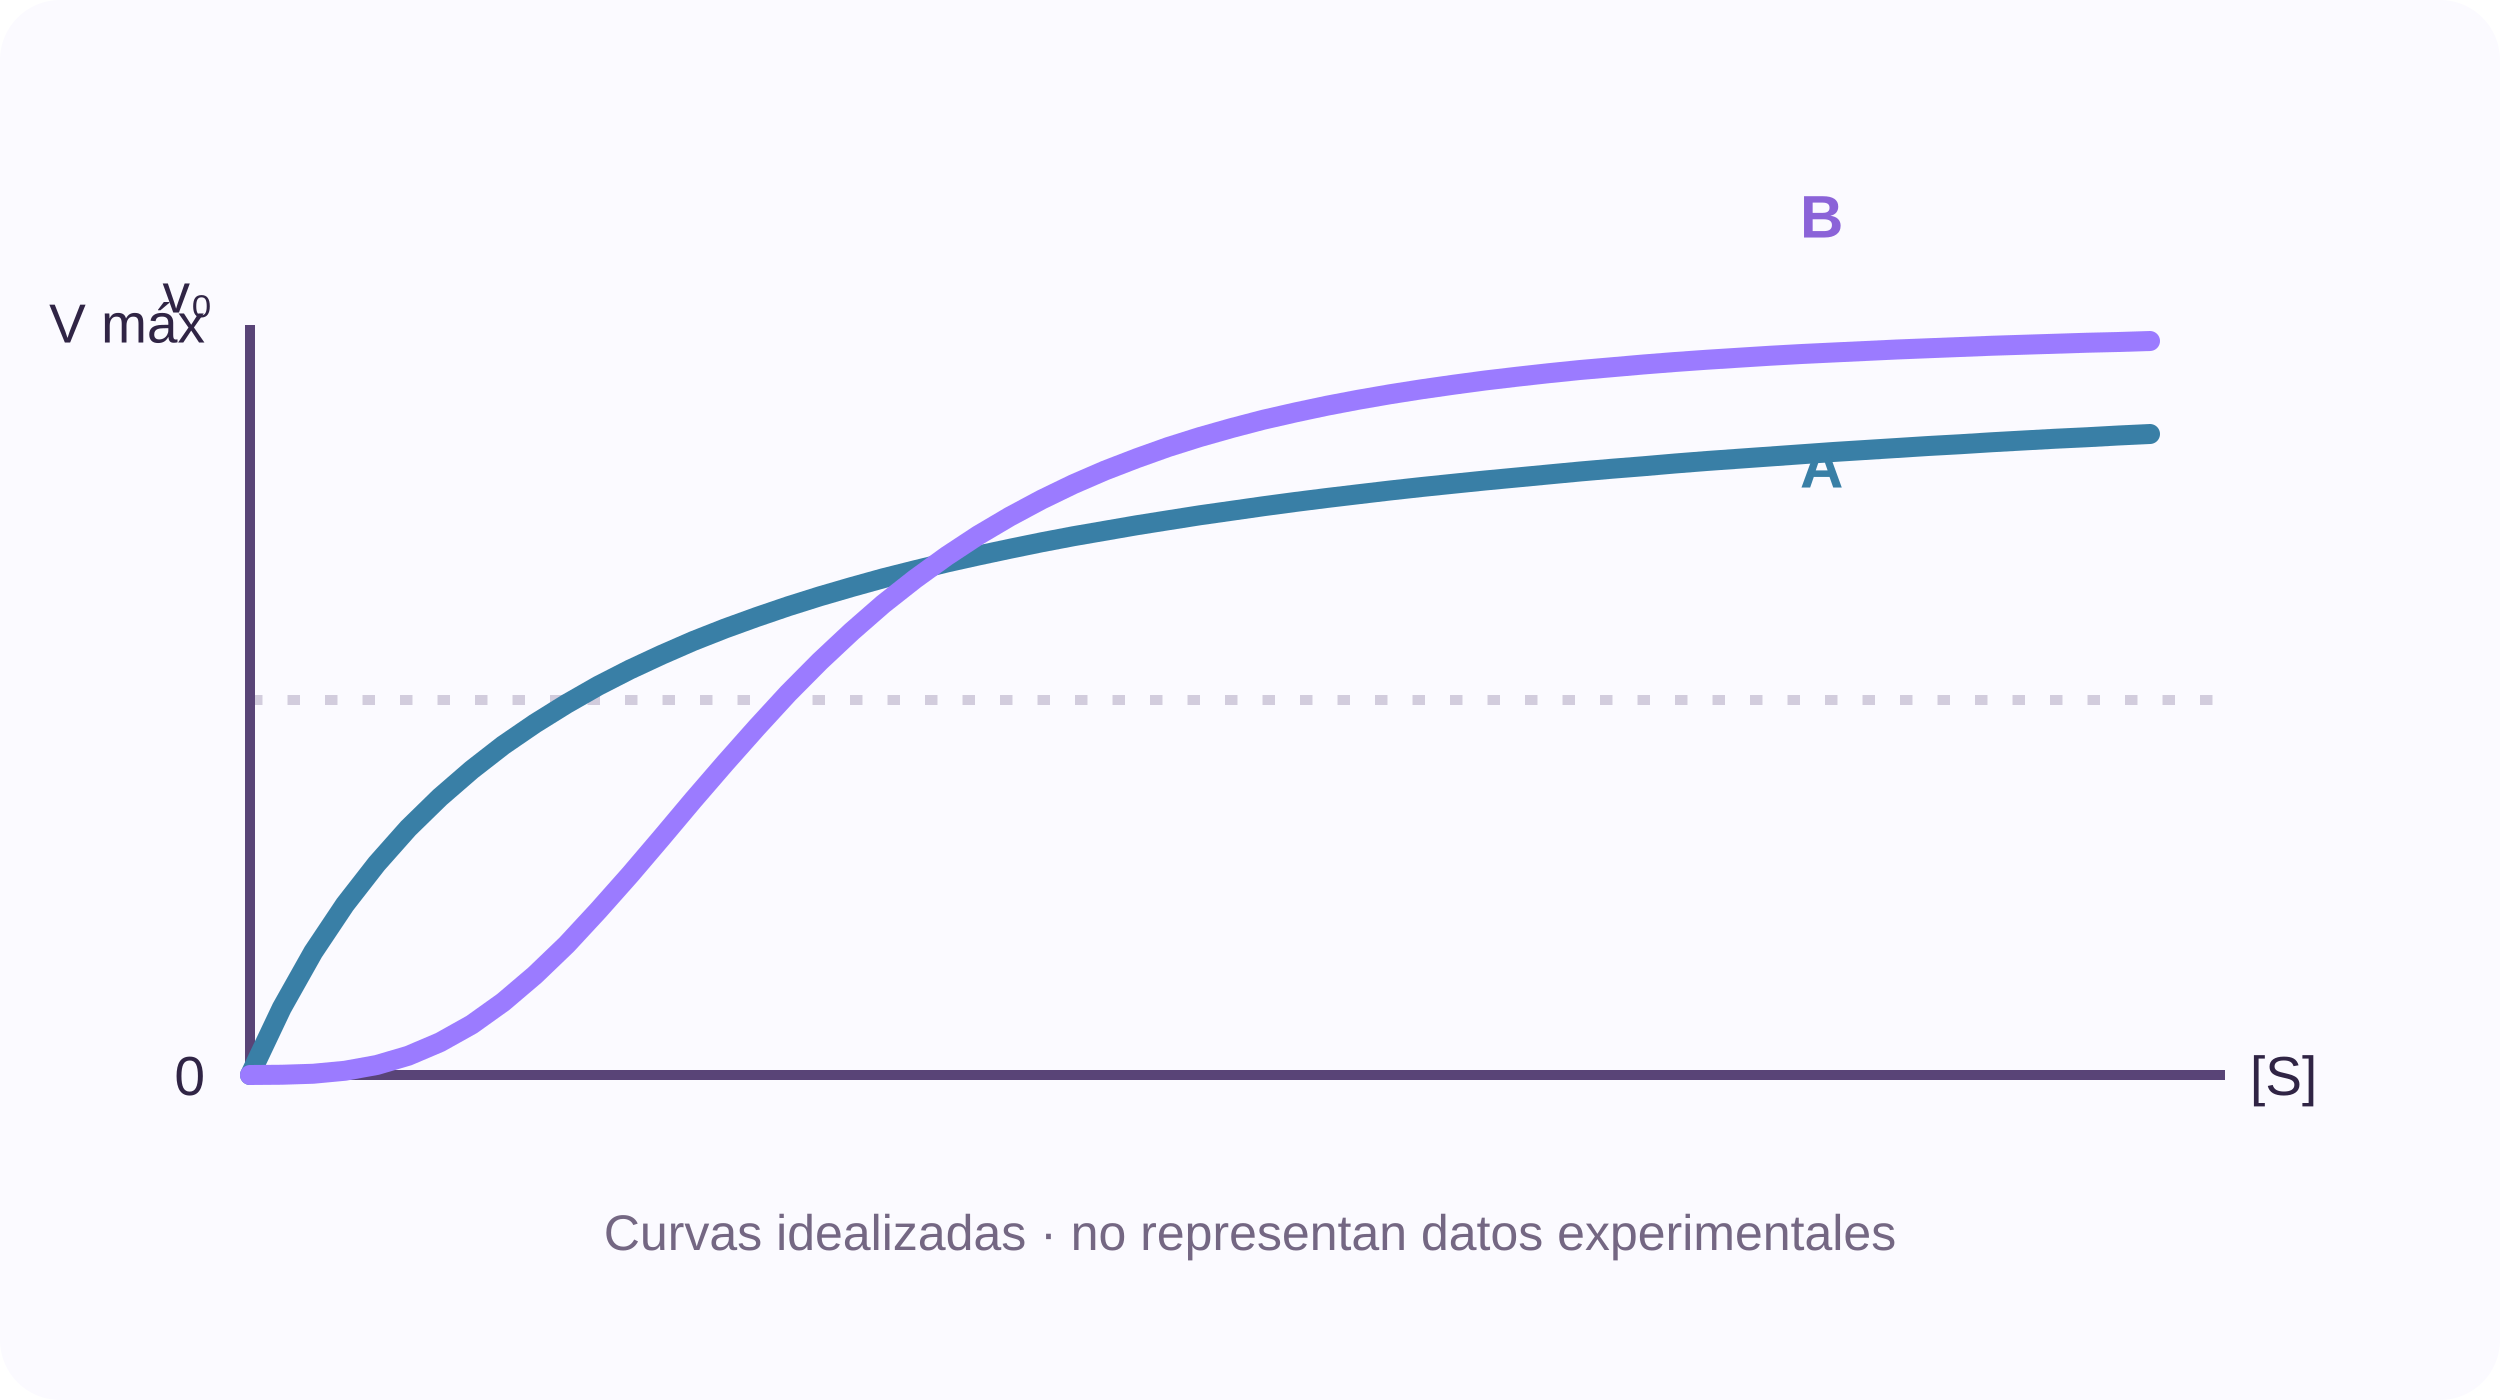
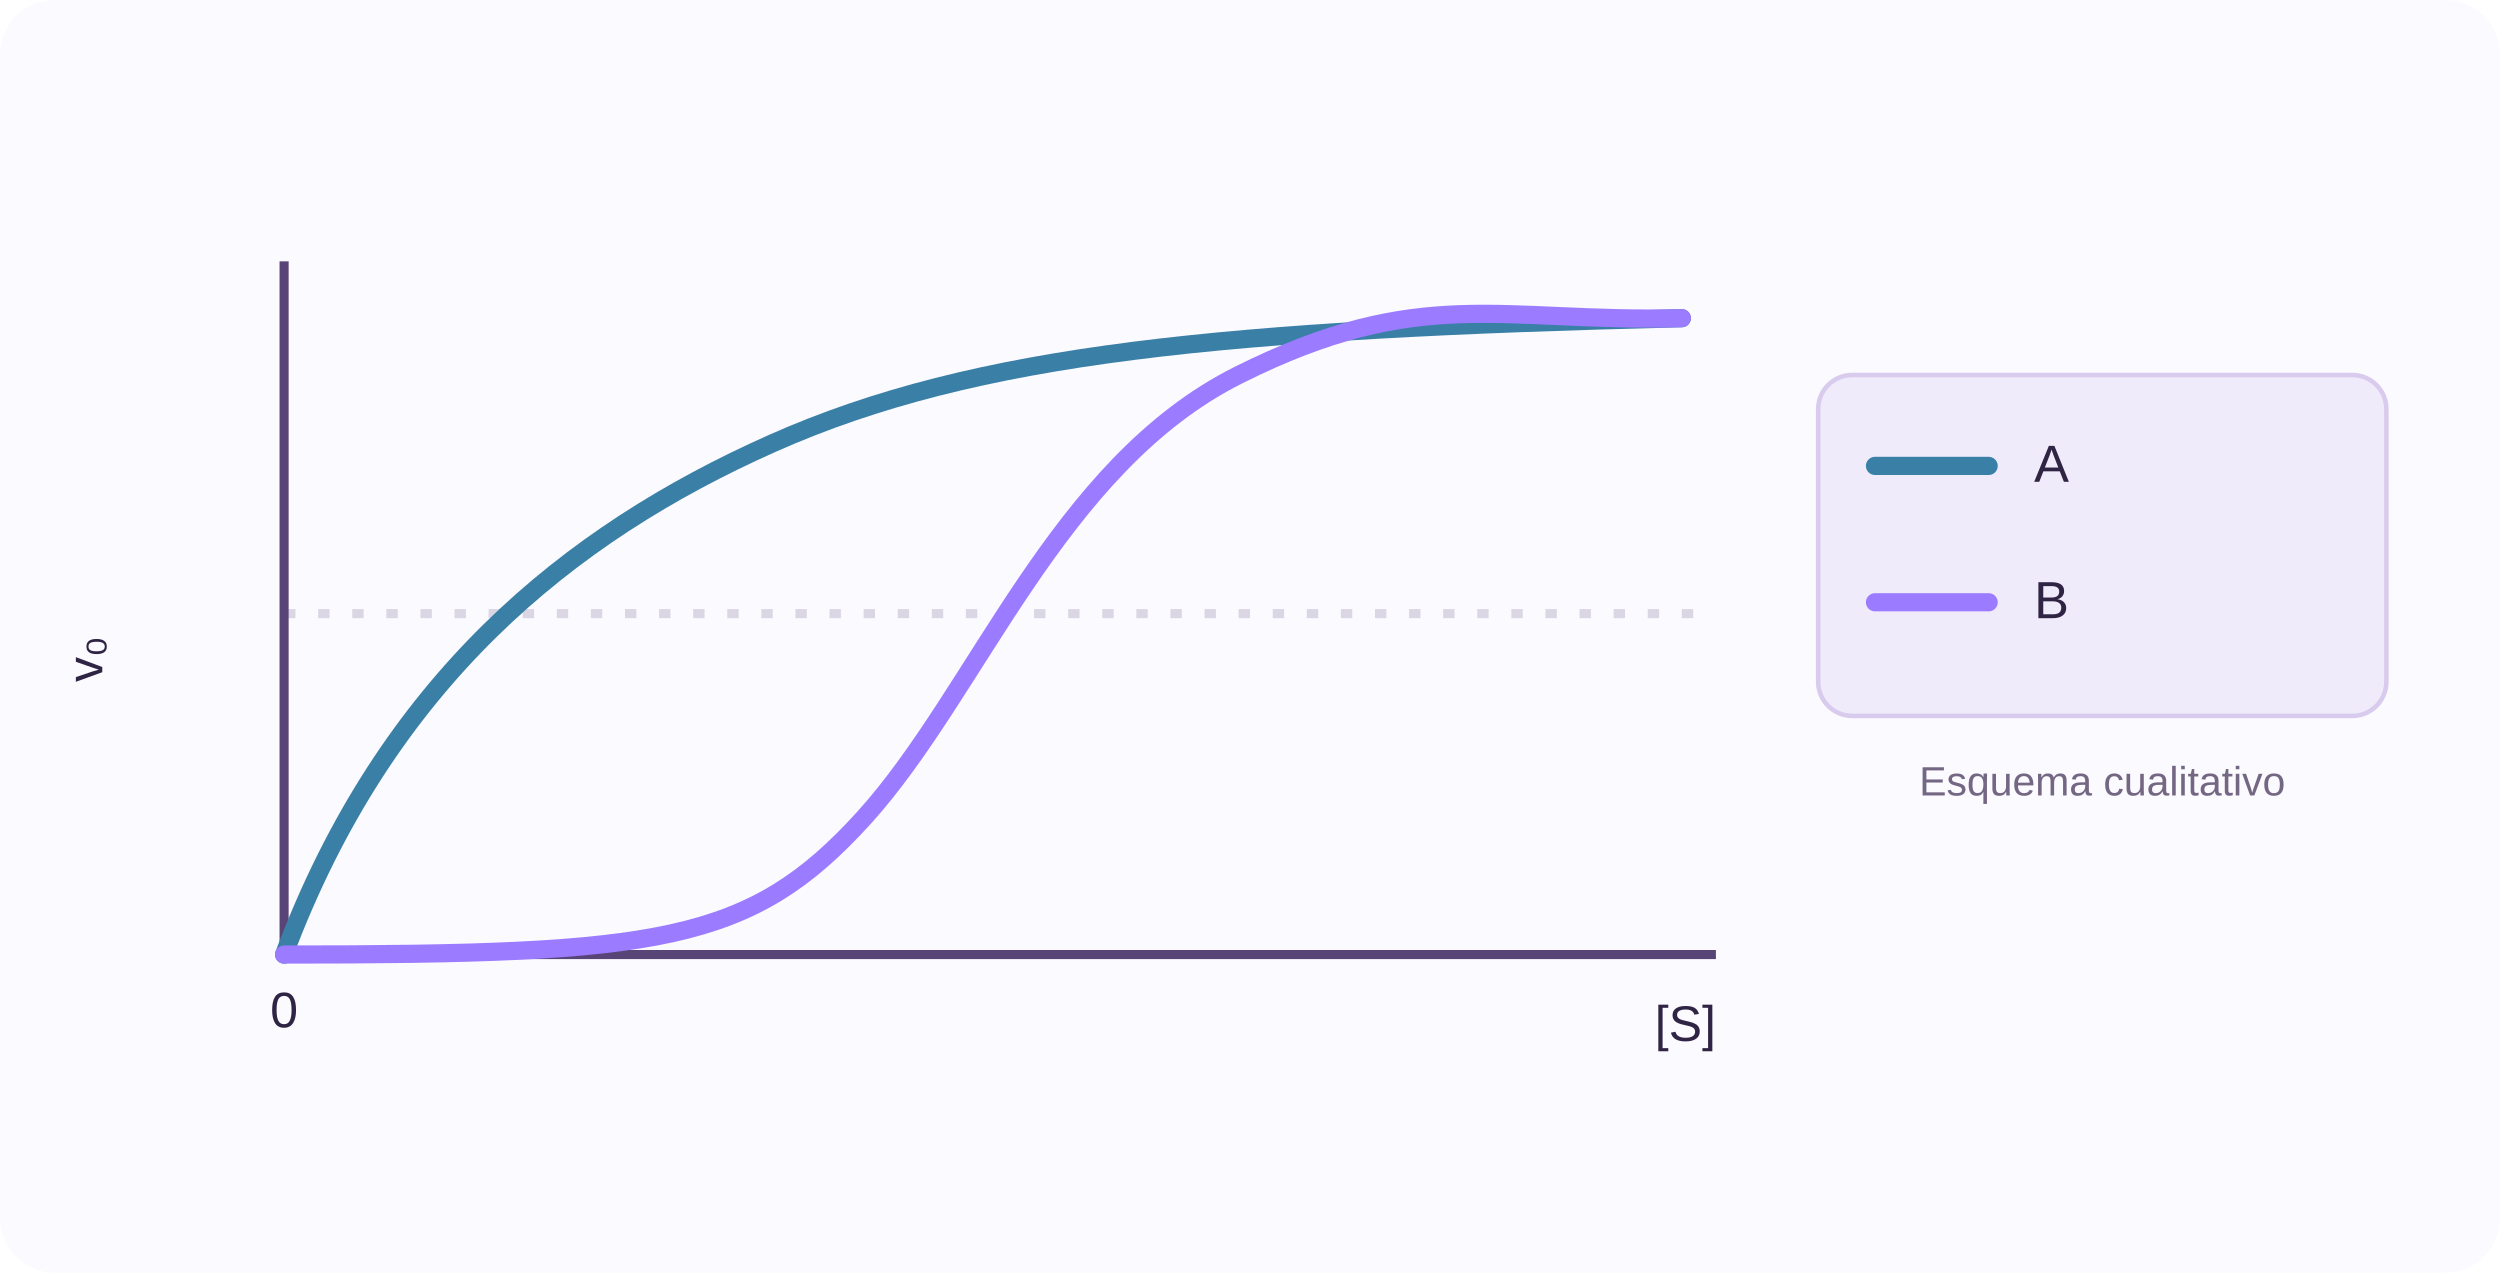
- <svg xmlns="http://www.w3.org/2000/svg" viewBox="0 0 1000 560" role="img" aria-labelledby="t d">
-   <rect width="1000" height="560" rx="24" fill="#fbfaff" />
+ <svg xmlns="http://www.w3.org/2000/svg" viewBox="0 0 1100 560" role="img" aria-labelledby="t d">
+   <rect width="1100" height="560" rx="24" fill="#fbfaff" />
  <g stroke="#594477" stroke-width="4" fill="none">
-     <path d="M100 130V430H890" />
-     <path d="M100 280H890" stroke-dasharray="5 10" opacity=".25" />
+     <path d="M125 115V420H755" />
+     <path d="M125 270H755" stroke-dasharray="5 10" opacity=".2" />
  </g>
  <g font-family="Arial" fill="#302445" font-size="22">
-     <text x="900" y="438">[S]</text>
-     <text x="65" y="125">v₀</text>
-     <text x="82" y="438" text-anchor="end">0</text>
-     <text x="82" y="137" text-anchor="end">V máx</text>
+     <text transform="translate(45 290) rotate(-90)" text-anchor="middle">v₀</text>
+     <text x="755" y="458" text-anchor="end">[S]</text>
+     <text x="125" y="452" text-anchor="middle">0</text>
  </g>
-   <path d="M100.0 430.0 L112.7 403.2 L125.3 380.8 L138.0 361.8 L150.7 345.5 L163.3 331.3 L176.0 318.9 L188.7 307.9 L201.3 298.1 L214.0 289.4 L226.7 281.5 L239.3 274.3 L252.0 267.8 L264.7 261.9 L277.3 256.4 L290.0 251.4 L302.7 246.8 L315.3 242.5 L328.0 238.5 L340.7 234.8 L353.3 231.3 L366.0 228.1 L378.7 225.0 L391.3 222.2 L404.0 219.5 L416.7 216.9 L429.3 214.5 L442.0 212.3 L454.7 210.1 L467.3 208.1 L480.0 206.1 L492.7 204.3 L505.3 202.5 L518.0 200.8 L530.7 199.2 L543.3 197.7 L556.0 196.2 L568.7 194.8 L581.3 193.5 L594.0 192.2 L606.7 191.0 L619.3 189.8 L632.0 188.6 L644.7 187.5 L657.3 186.5 L670.0 185.4 L682.7 184.4 L695.3 183.5 L708.0 182.6 L720.7 181.7 L733.3 180.8 L746.0 180.0 L758.7 179.2 L771.3 178.4 L784.0 177.7 L796.7 176.9 L809.3 176.2 L822.0 175.5 L834.7 174.9 L847.3 174.2 L860.0 173.6" stroke="#397fa6" stroke-width="8" fill="none" stroke-linecap="round" />
-   <path d="M100.0 430.0 L112.7 429.9 L125.3 429.5 L138.0 428.3 L150.7 426.0 L163.3 422.3 L176.0 416.9 L188.7 409.8 L201.3 400.8 L214.0 390.0 L226.7 377.8 L239.3 364.2 L252.0 349.9 L264.7 335.0 L277.3 320.0 L290.0 305.3 L302.7 291.0 L315.3 277.3 L328.0 264.5 L340.7 252.6 L353.3 241.6 L366.0 231.6 L378.7 222.4 L391.3 214.1 L404.0 206.6 L416.7 199.8 L429.3 193.7 L442.0 188.2 L454.7 183.3 L467.3 178.8 L480.0 174.8 L492.7 171.2 L505.3 167.9 L518.0 165.0 L530.7 162.3 L543.3 159.9 L556.0 157.7 L568.7 155.7 L581.3 153.9 L594.0 152.2 L606.7 150.7 L619.3 149.3 L632.0 148.0 L644.7 146.9 L657.3 145.8 L670.0 144.8 L682.7 143.9 L695.3 143.1 L708.0 142.3 L720.7 141.6 L733.3 141.0 L746.0 140.4 L758.7 139.8 L771.3 139.3 L784.0 138.8 L796.7 138.3 L809.3 137.9 L822.0 137.5 L834.7 137.1 L847.3 136.8 L860.0 136.4" stroke="#9b7bff" stroke-width="8" fill="none" stroke-linecap="round" />
-   <g font-family="Arial" font-size="24" font-weight="700">
-     <text x="720" y="195" fill="#397fa6">A</text>
-     <text x="720" y="95" fill="#8b63d8">B</text>
-   </g>
-   <g font-family="Arial" font-size="20" fill="#746783">
-     <text x="500" y="500" text-anchor="middle">Curvas idealizadas · no representan datos experimentales</text>
-   </g>
+   <path d="M125 420 C170 300 250 235 340 195 S540 145 740 140" stroke="#397fa6" stroke-width="8" fill="none" stroke-linecap="round" />
+   <path d="M125 420 C290 420 330 415 380 360 S465 205 545 165 S660 142 740 140" stroke="#9b7bff" stroke-width="8" fill="none" stroke-linecap="round" />
+   <rect x="800" y="165" width="250" height="150" rx="15" fill="#f0ebfa" stroke="#d8cbed" stroke-width="2" />
+   <path d="M825 205H875" stroke="#397fa6" stroke-width="8" stroke-linecap="round" />
+   <text x="895" y="212" font-family="Arial" font-size="23" fill="#302445">A</text>
+   <path d="M825 265H875" stroke="#9b7bff" stroke-width="8" stroke-linecap="round" />
+   <text x="895" y="272" font-family="Arial" font-size="23" fill="#302445">B</text>
+   <text x="925" y="350" text-anchor="middle" font-family="Arial" font-size="18" fill="#746783">Esquema cualitativo</text>
</svg>
